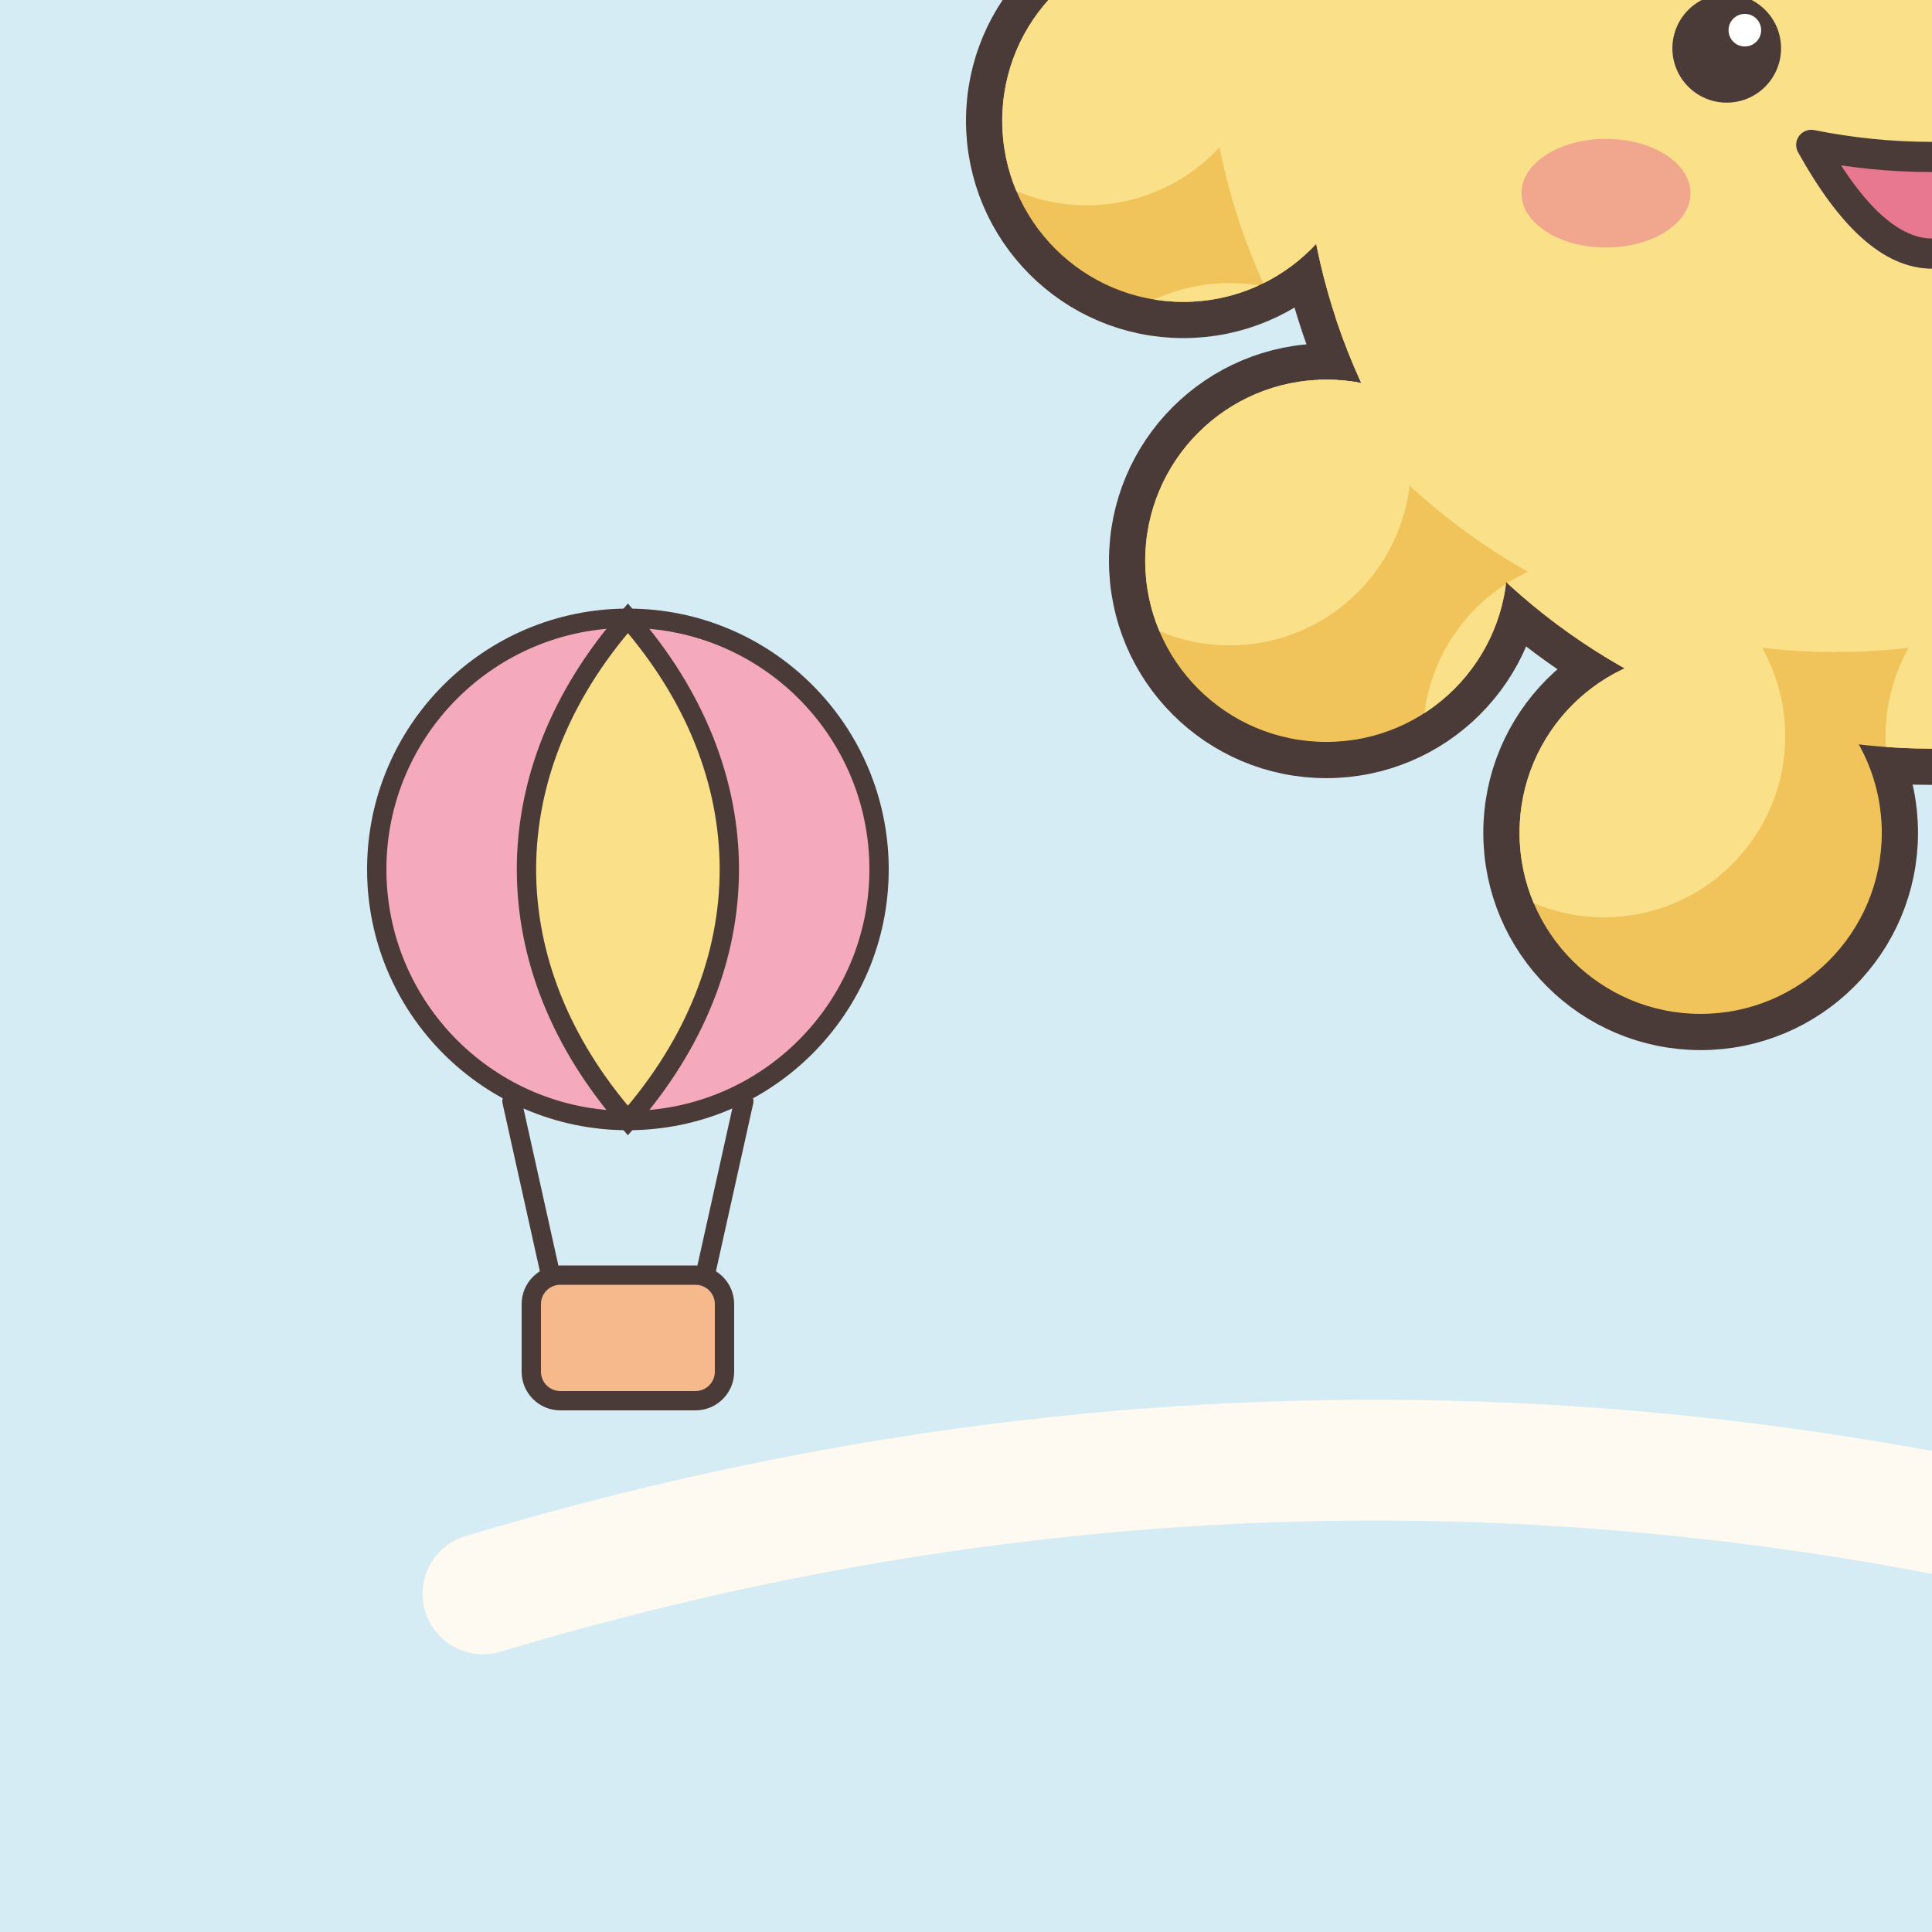
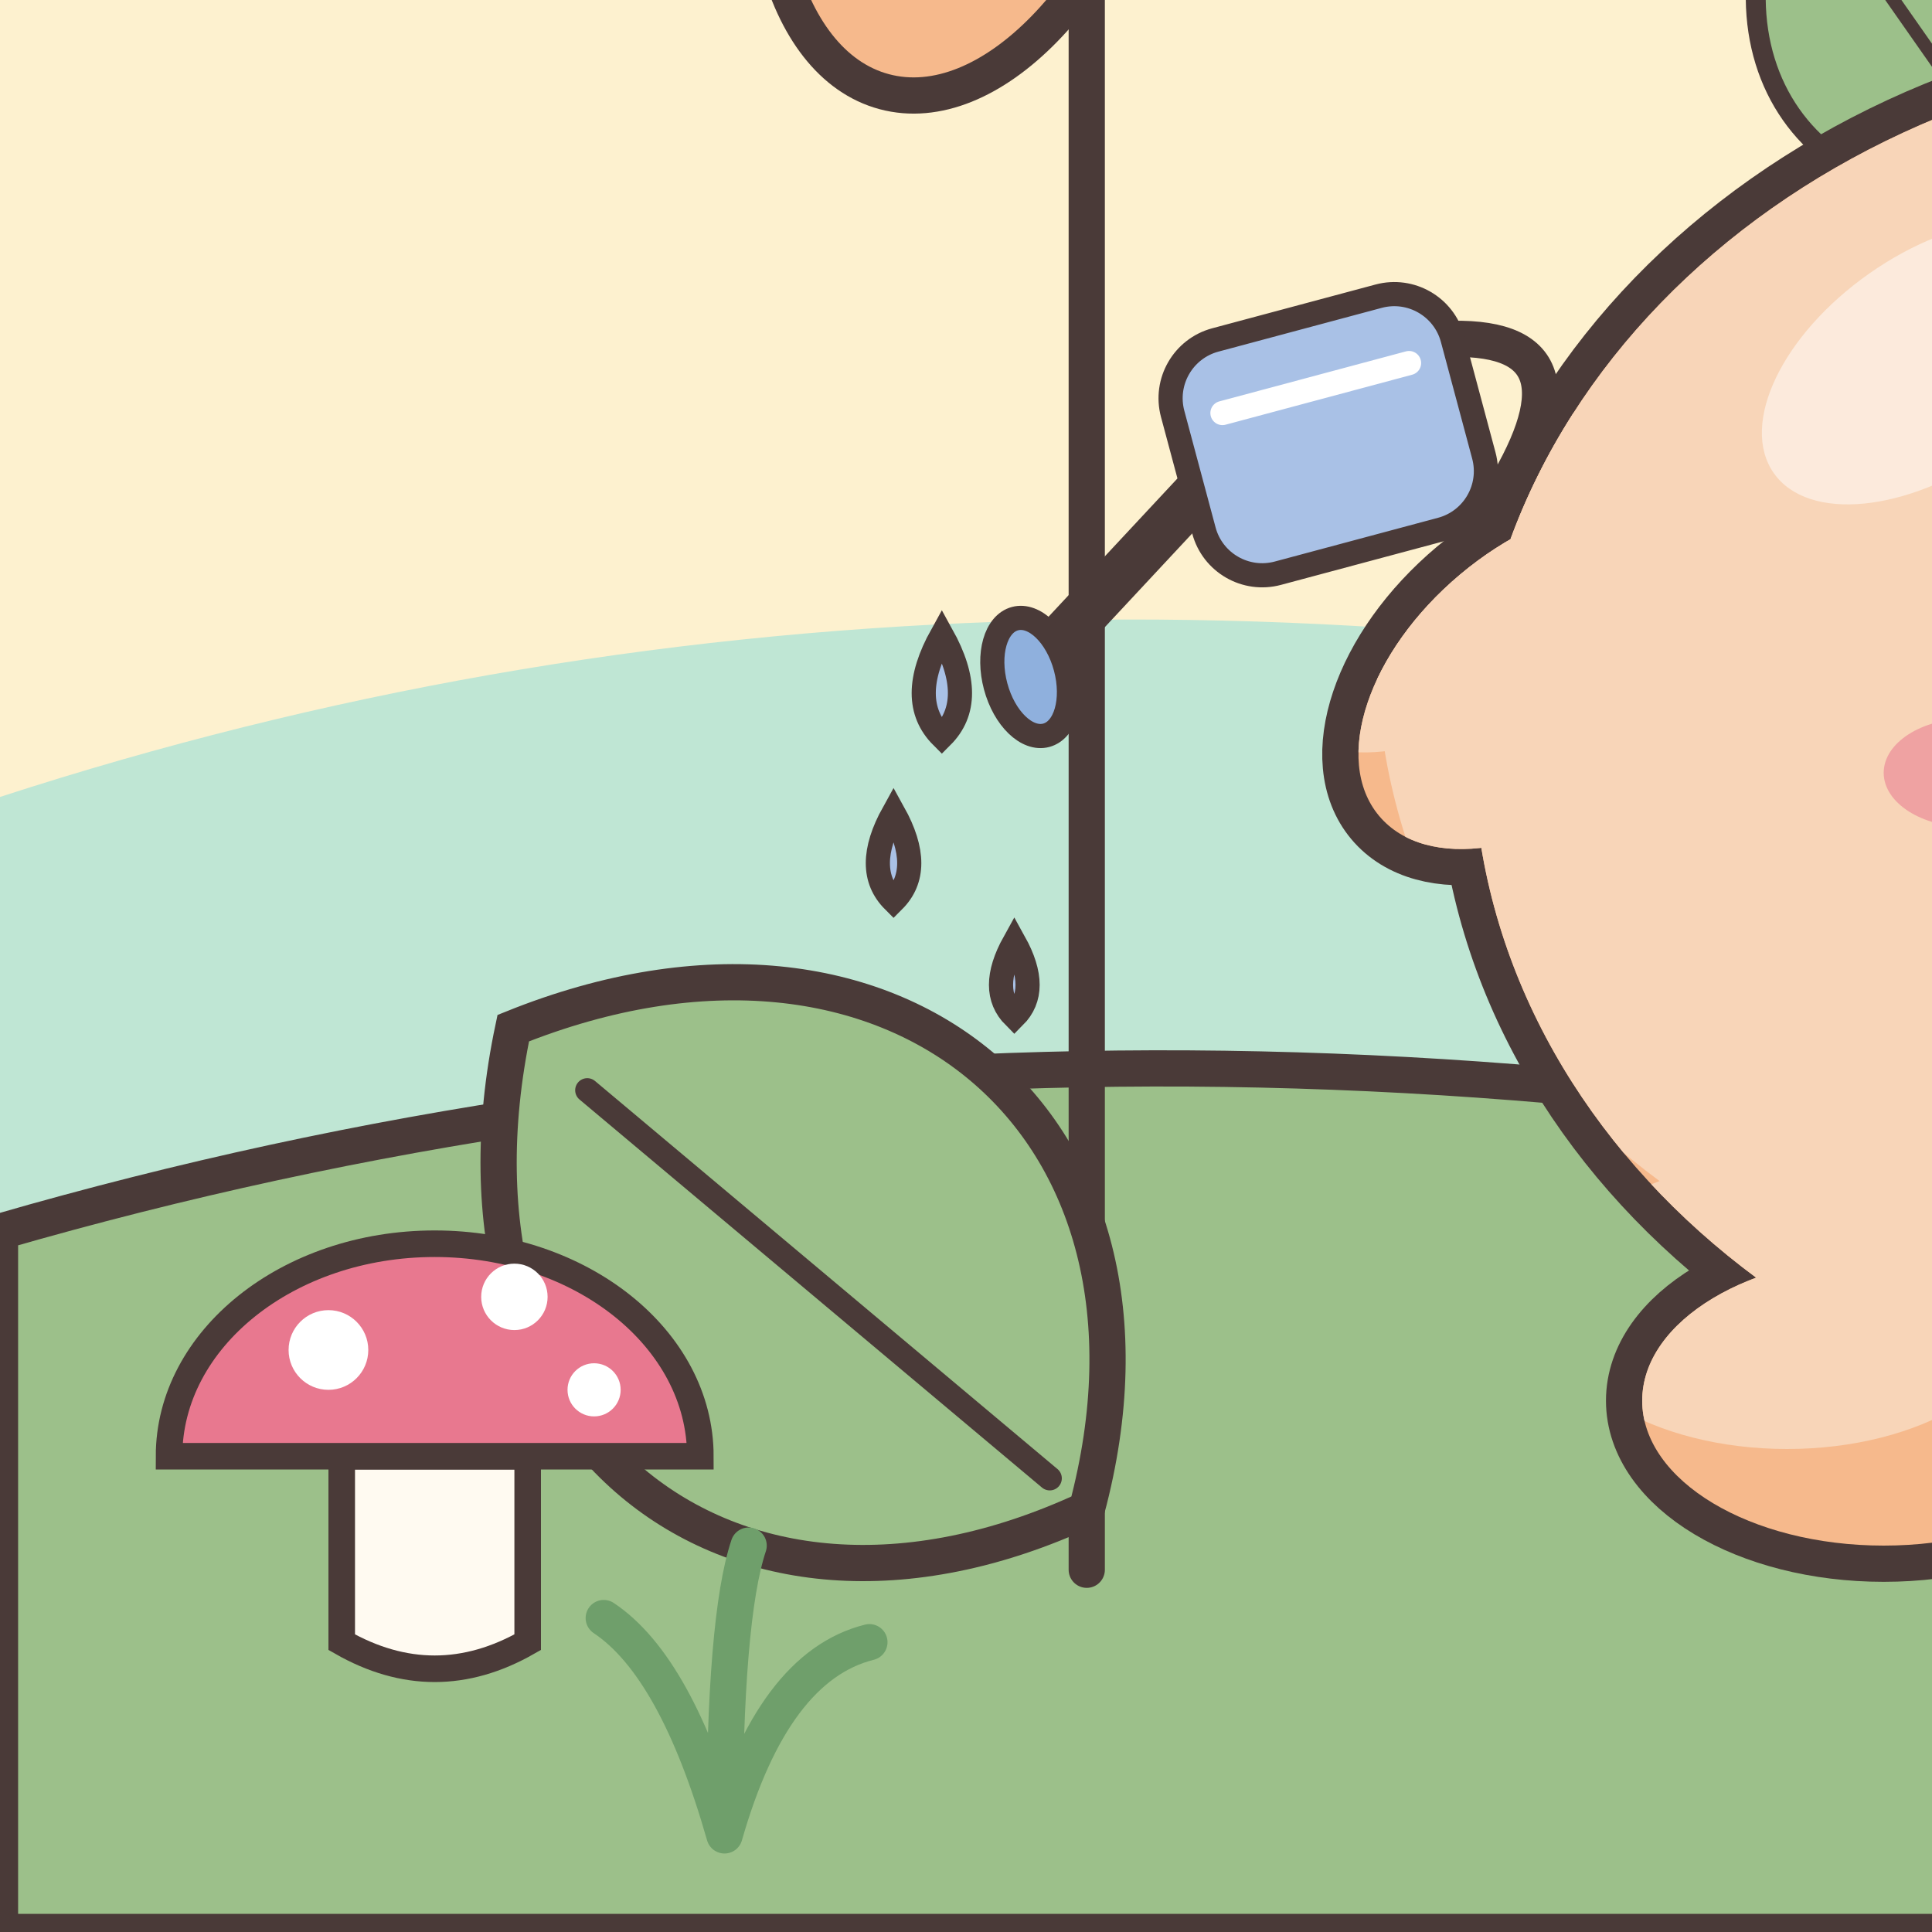
<svg xmlns="http://www.w3.org/2000/svg" width="160" height="160" viewBox="0 160 160 160">
-   <rect width="320" height="320" fill="#d6ecf5" />
-   <path d="M14 150A50 50 0 0 1 114 150" fill="none" stroke="#f4a9bd" stroke-width="7" />
-   <path d="M21 150A43 43 0 0 1 107 150" fill="none" stroke="#fbe08a" stroke-width="7" />
-   <path d="M28 150A36 36 0 0 1 100 150" fill="none" stroke="#9cc08a" stroke-width="7" />
-   <path d="M35 150A29 29 0 0 1 93 150" fill="none" stroke="#a9c1e6" stroke-width="7" />
-   <g transform="translate(60 66) scale(0.9)">
+   <rect width="320" height="320" fill="#fdf1cf" />
+   <g transform="translate(170 72) scale(0.55)">
    <path transform="translate(-30 -80)" d="M30 80Q14 50 48 48Q58 18 88 36Q118 30 124 58Q148 74 122 82H46Q32 86 30 80Z" fill="#fffaf1" stroke="#4a3a38" stroke-width="3" />
  </g>
-   <g transform="translate(258 66) scale(1.2)">
-     <g transform="scale(-1 1)">
-       <path d="M-10 0L-20 -5L-18 4Z" fill="#f4a9bd" stroke="#4a3a38" stroke-width="2" />
-       <ellipse rx="12" ry="8.5" fill="#f4a9bd" stroke="#4a3a38" stroke-width="2" />
-       <circle cx="9" cy="-6" r="6.5" fill="#f4a9bd" stroke="#4a3a38" stroke-width="2" />
-       <path d="M14 -7L21 -4L14 -2Z" fill="#e79c6c" stroke="#4a3a38" stroke-width="2" />
-       <ellipse cx="-2" cy="2" rx="6" ry="4" fill="#f9c6d3" stroke="#4a3a38" stroke-width="2" opacity=".8" />
-       <circle cx="10" cy="-7" r="1.6" fill="#4a3a38" />
+   <path d="M293.0 46.0L299.0 46.0" fill="none" stroke="#fbe08a" stroke-width="3" stroke-linecap="round" stroke-linejoin="round" />
+   <path d="M286.3 62.3L290.5 66.5" fill="none" stroke="#fbe08a" stroke-width="3" stroke-linecap="round" stroke-linejoin="round" />
+   <path d="M270.0 69.0L270.0 75.0" fill="none" stroke="#fbe08a" stroke-width="3" stroke-linecap="round" stroke-linejoin="round" />
+   <path d="M253.7 62.3L249.5 66.5" fill="none" stroke="#fbe08a" stroke-width="3" stroke-linecap="round" stroke-linejoin="round" />
+   <path d="M247.0 46.0L241.0 46.0" fill="none" stroke="#fbe08a" stroke-width="3" stroke-linecap="round" stroke-linejoin="round" />
+   <path d="M253.7 29.7L249.5 25.5" fill="none" stroke="#fbe08a" stroke-width="3" stroke-linecap="round" stroke-linejoin="round" />
+   <path d="M270.0 23.0L270.0 17.0" fill="none" stroke="#fbe08a" stroke-width="3" stroke-linecap="round" stroke-linejoin="round" />
+   <path d="M286.3 29.7L290.5 25.5" fill="none" stroke="#fbe08a" stroke-width="3" stroke-linecap="round" stroke-linejoin="round" />
+   <circle cx="270" cy="46" r="18" fill="#fbe08a" stroke="#4a3a38" stroke-width="3" />
+   <path d="M0 226Q80 200 170 220T320 226V320H0Z" fill="#bfe6d4" />
+   <path d="M0 262Q90 236 190 260T320 262V320H0Z" fill="#9cc08a" stroke="#4a3a38" stroke-width="3" />
+   <path d="M90 150V290" fill="none" stroke="#4a3a38" stroke-width="3" stroke-linecap="round" stroke-linejoin="round" />
+   <g transform="translate(90 285) rotate(-140) scale(1)">
+     <path d="M0 0C14-30 46-30 62 0C46 30 14 30 0 0Z" fill="#9cc08a" stroke="#4a3a38" stroke-width="3" />
+     <path d="M4 0H54" fill="none" stroke="#4a3a38" stroke-width="2" stroke-linecap="round" stroke-linejoin="round" />
+   </g>
+   <ellipse cx="90" cy="69" rx="16.2" ry="28.8" fill="#f6b98c" stroke="#4a3a38" stroke-width="3" transform="rotate(15 90 105)" />
+   <ellipse cx="90" cy="69" rx="16.2" ry="28.8" fill="#f6b98c" stroke="#4a3a38" stroke-width="3" transform="rotate(75 90 105)" />
+   <ellipse cx="90" cy="69" rx="16.2" ry="28.8" fill="#f6b98c" stroke="#4a3a38" stroke-width="3" transform="rotate(135 90 105)" />
+   <ellipse cx="90" cy="69" rx="16.2" ry="28.8" fill="#f6b98c" stroke="#4a3a38" stroke-width="3" transform="rotate(195 90 105)" />
+   <ellipse cx="90" cy="69" rx="16.2" ry="28.8" fill="#f6b98c" stroke="#4a3a38" stroke-width="3" transform="rotate(255 90 105)" />
+   <ellipse cx="90" cy="69" rx="16.2" ry="28.8" fill="#f6b98c" stroke="#4a3a38" stroke-width="3" transform="rotate(315 90 105)" />
+   <circle cx="90" cy="105" r="14" fill="#fbe08a" stroke="#4a3a38" stroke-width="3" />
+   <g transform="translate(34 52) scale(1.1)">
+     <ellipse cx="-4" cy="-9" rx="6" ry="4" fill="#fff" stroke="#4a3a38" stroke-width="2" transform="rotate(-25 -4 -9)" />
+     <ellipse cx="5" cy="-9" rx="6" ry="4" fill="#fff" stroke="#4a3a38" stroke-width="2" transform="rotate(25 5 -9)" />
+     <ellipse rx="12" ry="8" fill="#fbe08a" stroke="#4a3a38" stroke-width="2" />
+     <path d="M-3 -7V7M4 -7V7" fill="none" stroke="#4a3a38" stroke-width="2.5" stroke-linecap="round" stroke-linejoin="round" />
+     <circle cx="-8" cy="-1" r="1.7" fill="#4a3a38" />
+   </g>
+   <g transform="translate(262 120) scale(1.1)">
+     <ellipse cx="-9" cy="-6" rx="10" ry="8" fill="#f4a9bd" stroke="#4a3a38" stroke-width="2" transform="rotate(-25 -9 -6)" />
+     <ellipse cx="9" cy="-6" rx="10" ry="8" fill="#f4a9bd" stroke="#4a3a38" stroke-width="2" transform="rotate(25 9 -6)" />
+     <ellipse cx="-7" cy="7" rx="7" ry="6" fill="#f6b98c" stroke="#4a3a38" stroke-width="2" />
+     <ellipse cx="7" cy="7" rx="7" ry="6" fill="#f6b98c" stroke="#4a3a38" stroke-width="2" />
+     <path d="M0 -9V10" fill="none" stroke="#4a3a38" stroke-width="3" stroke-linecap="round" stroke-linejoin="round" />
+     <path d="M0 -9Q-4 -17 -8 -17M0 -9Q4 -17 8 -17" fill="none" stroke="#4a3a38" stroke-width="2" stroke-linecap="round" stroke-linejoin="round" />
+   </g>
+   <g transform="translate(36 296) scale(1.1)">
+     <path d="M-7 0V-14H7V0Q0 4 -7 0Z" fill="#fffaf1" stroke="#4a3a38" stroke-width="2" />
+     <path d="M-20 -14A20 16 0 0 1 20 -14Z" fill="#e8788f" stroke="#4a3a38" stroke-width="2" />
+     <circle cx="-8" cy="-22" r="3" fill="#fff" />
+     <circle cx="6" cy="-26" r="2.5" fill="#fff" />
+     <circle cx="12" cy="-19" r="2" fill="#fff" />
+   </g>
+   <path d="M60 312q-4-14-10-18M60 312q0-18 2-24M60 312q4-14 12-16" fill="none" stroke="#6f9f6b" stroke-width="3" stroke-linecap="round" stroke-linejoin="round" />
+   <path d="M300 308q-4-14-10-18M300 308q0-18 2-24M300 308q4-14 12-16" fill="none" stroke="#6f9f6b" stroke-width="3" stroke-linecap="round" stroke-linejoin="round" />
+   <g transform="translate(168 176) rotate(-125) scale(0.55)">
+     <path d="M0 0C14-30 46-30 62 0C46 30 14 30 0 0Z" fill="#9cc08a" stroke="#4a3a38" stroke-width="3" />
+     <path d="M4 0H54" fill="none" stroke="#4a3a38" stroke-width="2" stroke-linecap="round" stroke-linejoin="round" />
+   </g>
+   <g transform="translate(212 176) rotate(-55) scale(0.55)">
+     <path d="M0 0C14-30 46-30 62 0C46 30 14 30 0 0Z" fill="#9cc08a" stroke="#4a3a38" stroke-width="3" />
+     <path d="M4 0H54" fill="none" stroke="#4a3a38" stroke-width="2" stroke-linecap="round" stroke-linejoin="round" />
+   </g>
+   <g stroke="#4a3a38" stroke-width="6" stroke-linejoin="round" fill="#4a3a38">
+     <ellipse cx="190" cy="222" rx="68" ry="58" />
+     <ellipse cx="156" cy="276" rx="20" ry="12" />
+     <ellipse cx="224" cy="276" rx="20" ry="12" />
+     <ellipse cx="128" cy="216" rx="11" ry="18" transform="rotate(50 128 216)" />
+     <ellipse cx="257" cy="190" rx="11" ry="18" transform="rotate(30 257 190)" />
+   </g>
+   <clipPath id="pip">
+     <ellipse cx="190" cy="222" rx="68" ry="58" />
+     <ellipse cx="156" cy="276" rx="20" ry="12" />
+     <ellipse cx="224" cy="276" rx="20" ry="12" />
+     <ellipse cx="128" cy="216" rx="11" ry="18" transform="rotate(50 128 216)" />
+     <ellipse cx="257" cy="190" rx="11" ry="18" transform="rotate(30 257 190)" />
+   </clipPath>
+   <g clip-path="url(#pip)">
+     <rect width="320" height="320" fill="#f6b98c" />
+     <g transform="translate(-8 -8)" fill="#f8d5b8">
+       <ellipse cx="190" cy="222" rx="68" ry="58" />
+       <ellipse cx="156" cy="276" rx="20" ry="12" />
+       <ellipse cx="224" cy="276" rx="20" ry="12" />
+       <ellipse cx="128" cy="216" rx="11" ry="18" transform="rotate(50 128 216)" />
+       <ellipse cx="257" cy="190" rx="11" ry="18" transform="rotate(30 257 190)" />
+     </g>
+     <ellipse cx="160" cy="190" rx="16" ry="9" fill="#fff" opacity=".5" transform="rotate(-35 160 190)" />
+   </g>
+   <path d="M167 213Q173 204 179 213" fill="none" stroke="#4a3a38" stroke-width="2.5" stroke-linecap="round" stroke-linejoin="round" />
+   <path d="M201 213Q207 204 213 213" fill="none" stroke="#4a3a38" stroke-width="2.5" stroke-linecap="round" stroke-linejoin="round" />
+   <ellipse cx="163" cy="224" rx="7" ry="4.5" fill="#e8788f" opacity=".55" />
+   <ellipse cx="217" cy="224" rx="7" ry="4.5" fill="#e8788f" opacity=".55" />
+   <path d="M180 222Q190 224 200 222Q190 240 180 222Z" fill="#e8788f" stroke="#4a3a38" stroke-width="2.5" stroke-linejoin="round" />
+   <g transform="translate(110 196) scale(1)">
+     <g transform="rotate(-15)">
+       <path d="M-12 2L-28 12" fill="none" stroke="#4a3a38" stroke-width="4" stroke-linecap="round" stroke-linejoin="round" />
+       <ellipse cx="-29" cy="13" rx="3" ry="5" fill="#8fb0dd" stroke="#4a3a38" stroke-width="2" />
+       <path d="M12 -5Q24 -2 12 9" fill="none" stroke="#4a3a38" stroke-width="3" stroke-linecap="round" stroke-linejoin="round" />
+       <rect x="-12" y="-10" width="24" height="20" rx="5" fill="#a9c1e6" stroke="#4a3a38" stroke-width="2" />
+       <path d="M-8 -4H8" fill="none" stroke="#fff" stroke-width="2" stroke-linecap="round" stroke-linejoin="round" />
    </g>
  </g>
-   <g transform="translate(280 120) scale(0.5)">
-     <path transform="translate(-30 -80)" d="M30 80Q14 50 48 48Q58 18 88 36Q118 30 124 58Q148 74 122 82H46Q32 86 30 80Z" fill="#c9dcf2" stroke="#4a3a38" stroke-width="3" />
+   <path d="M78 212.6Q81 218 78 221Q75 218 78 212.6Z" fill="#a9c1e6" stroke="#4a3a38" stroke-width="2" />
+   <path d="M74 227.32Q76.6 232 74 234.6Q71.4 232 74 227.32Z" fill="#a9c1e6" stroke="#4a3a38" stroke-width="2" />
+   <path d="M84 238.04Q86.2 242 84 244.2Q81.8 242 84 238.04Z" fill="#a9c1e6" stroke="#4a3a38" stroke-width="2" />
+   <g transform="translate(284 300) scale(0.9)">
+     <ellipse cx="2" cy="-5" rx="24" ry="6" fill="#f8d5b8" stroke="#4a3a38" stroke-width="2" />
+     <path d="M24 -8V-20M29 -8L34 -18" fill="none" stroke="#4a3a38" stroke-width="2" stroke-linecap="round" stroke-linejoin="round" />
+     <circle cx="-4" cy="-16" r="13" fill="#b9a8e2" stroke="#4a3a38" stroke-width="2" />
+     <path d="M-4 -16a4 4 0 1 1 4 4a8 8 0 1 1-8-8" fill="none" stroke="#4a3a38" stroke-width="2" stroke-linecap="round" stroke-linejoin="round" />
  </g>
-   <g transform="translate(52 232) scale(0.8)">
-     <path d="M-12 24L-8 42M12 24L8 42" fill="none" stroke="#4a3a38" stroke-width="2" stroke-linecap="round" stroke-linejoin="round" />
-     <rect x="-10" y="42" width="20" height="13" rx="3" fill="#f6b98c" stroke="#4a3a38" stroke-width="2" />
-     <circle r="26" fill="#f4a9bd" stroke="#4a3a38" stroke-width="2" />
-     <path d="M0 -26C-14 -10 -14 10 0 26C14 10 14 -10 0 -26Z" fill="#fbe08a" stroke="#4a3a38" stroke-width="2" />
-   </g>
-   <g transform="translate(250 262) scale(1.1)">
-     <path d="M0 0L46 -14L20 12Z" fill="#fffaf1" stroke="#4a3a38" stroke-width="2" stroke-linejoin="round" />
-     <path d="M0 0L20 12L16 2Z" fill="#a9c1e6" stroke="#4a3a38" stroke-width="2" stroke-linejoin="round" />
-   </g>
-   <g transform="translate(300 308) scale(0.7)">
-     <path transform="translate(-30 -80)" d="M30 80Q14 50 48 48Q58 18 88 36Q118 30 124 58Q148 74 122 82H46Q32 86 30 80Z" fill="#fffaf1" stroke="#4a3a38" stroke-width="3" />
-   </g>
-   <g stroke="#4a3a38" stroke-width="6" stroke-linejoin="round" fill="#4a3a38">
-     <circle cx="222" cy="170" r="15" />
-     <circle cx="210.159" cy="206.443" r="15" />
-     <circle cx="179.159" cy="228.966" r="15" />
-     <circle cx="140.841" cy="228.966" r="15" />
-     <circle cx="109.841" cy="206.443" r="15" />
-     <circle cx="98" cy="170" r="15" />
-     <circle cx="109.841" cy="133.557" r="15" />
-     <circle cx="140.841" cy="111.034" r="15" />
-     <circle cx="179.159" cy="111.034" r="15" />
-     <circle cx="210.159" cy="133.557" r="15" />
-     <circle cx="160" cy="170" r="52" />
-   </g>
-   <clipPath id="sunny">
-     <circle cx="222" cy="170" r="15" />
-     <circle cx="210.159" cy="206.443" r="15" />
-     <circle cx="179.159" cy="228.966" r="15" />
-     <circle cx="140.841" cy="228.966" r="15" />
-     <circle cx="109.841" cy="206.443" r="15" />
-     <circle cx="98" cy="170" r="15" />
-     <circle cx="109.841" cy="133.557" r="15" />
-     <circle cx="140.841" cy="111.034" r="15" />
-     <circle cx="179.159" cy="111.034" r="15" />
-     <circle cx="210.159" cy="133.557" r="15" />
-     <circle cx="160" cy="170" r="52" />
-   </clipPath>
-   <g clip-path="url(#sunny)">
-     <rect width="320" height="320" fill="#f0c45a" />
-     <g transform="translate(-8 -8)" fill="#fbe08a">
-       <circle cx="222" cy="170" r="15" />
-       <circle cx="210.159" cy="206.443" r="15" />
-       <circle cx="179.159" cy="228.966" r="15" />
-       <circle cx="140.841" cy="228.966" r="15" />
-       <circle cx="109.841" cy="206.443" r="15" />
-       <circle cx="98" cy="170" r="15" />
-       <circle cx="109.841" cy="133.557" r="15" />
-       <circle cx="140.841" cy="111.034" r="15" />
-       <circle cx="179.159" cy="111.034" r="15" />
-       <circle cx="210.159" cy="133.557" r="15" />
-       <circle cx="160" cy="170" r="52" />
-     </g>
-     <ellipse cx="135" cy="142" rx="18" ry="9" fill="#fff" opacity=".5" transform="rotate(-35 135 142)" />
-   </g>
-   <circle cx="143" cy="164" r="4.5" fill="#4a3a38" />
-   <circle cx="144.5" cy="162.5" r="1.35" fill="#fff" />
-   <path d="M171 167Q177 158 183 167" fill="none" stroke="#4a3a38" stroke-width="2.5" stroke-linecap="round" stroke-linejoin="round" />
-   <ellipse cx="133" cy="176" rx="7" ry="4.5" fill="#e8788f" opacity=".55" />
-   <ellipse cx="187" cy="176" rx="7" ry="4.5" fill="#e8788f" opacity=".55" />
-   <path d="M150 172Q160 174 170 172Q160 190 150 172Z" fill="#e8788f" stroke="#4a3a38" stroke-width="2.5" stroke-linejoin="round" />
-   <g transform="translate(160 104) scale(0.8)">
-     <g transform="scale(1 1)">
-       <path d="M-10 0L-20 -5L-18 4Z" fill="#b9a8e2" stroke="#4a3a38" stroke-width="2" />
-       <ellipse rx="12" ry="8.5" fill="#b9a8e2" stroke="#4a3a38" stroke-width="2" />
-       <circle cx="9" cy="-6" r="6.5" fill="#b9a8e2" stroke="#4a3a38" stroke-width="2" />
-       <path d="M14 -7L21 -4L14 -2Z" fill="#e79c6c" stroke="#4a3a38" stroke-width="2" />
-       <ellipse cx="-2" cy="2" rx="6" ry="4" fill="#f9c6d3" stroke="#4a3a38" stroke-width="2" opacity=".8" />
-       <circle cx="10" cy="-7" r="1.6" fill="#4a3a38" />
-     </g>
-   </g>
-   <path d="M40 292Q120 268 200 296" fill="none" stroke="#fffaf1" stroke-width="10" stroke-linecap="round" />
</svg>
